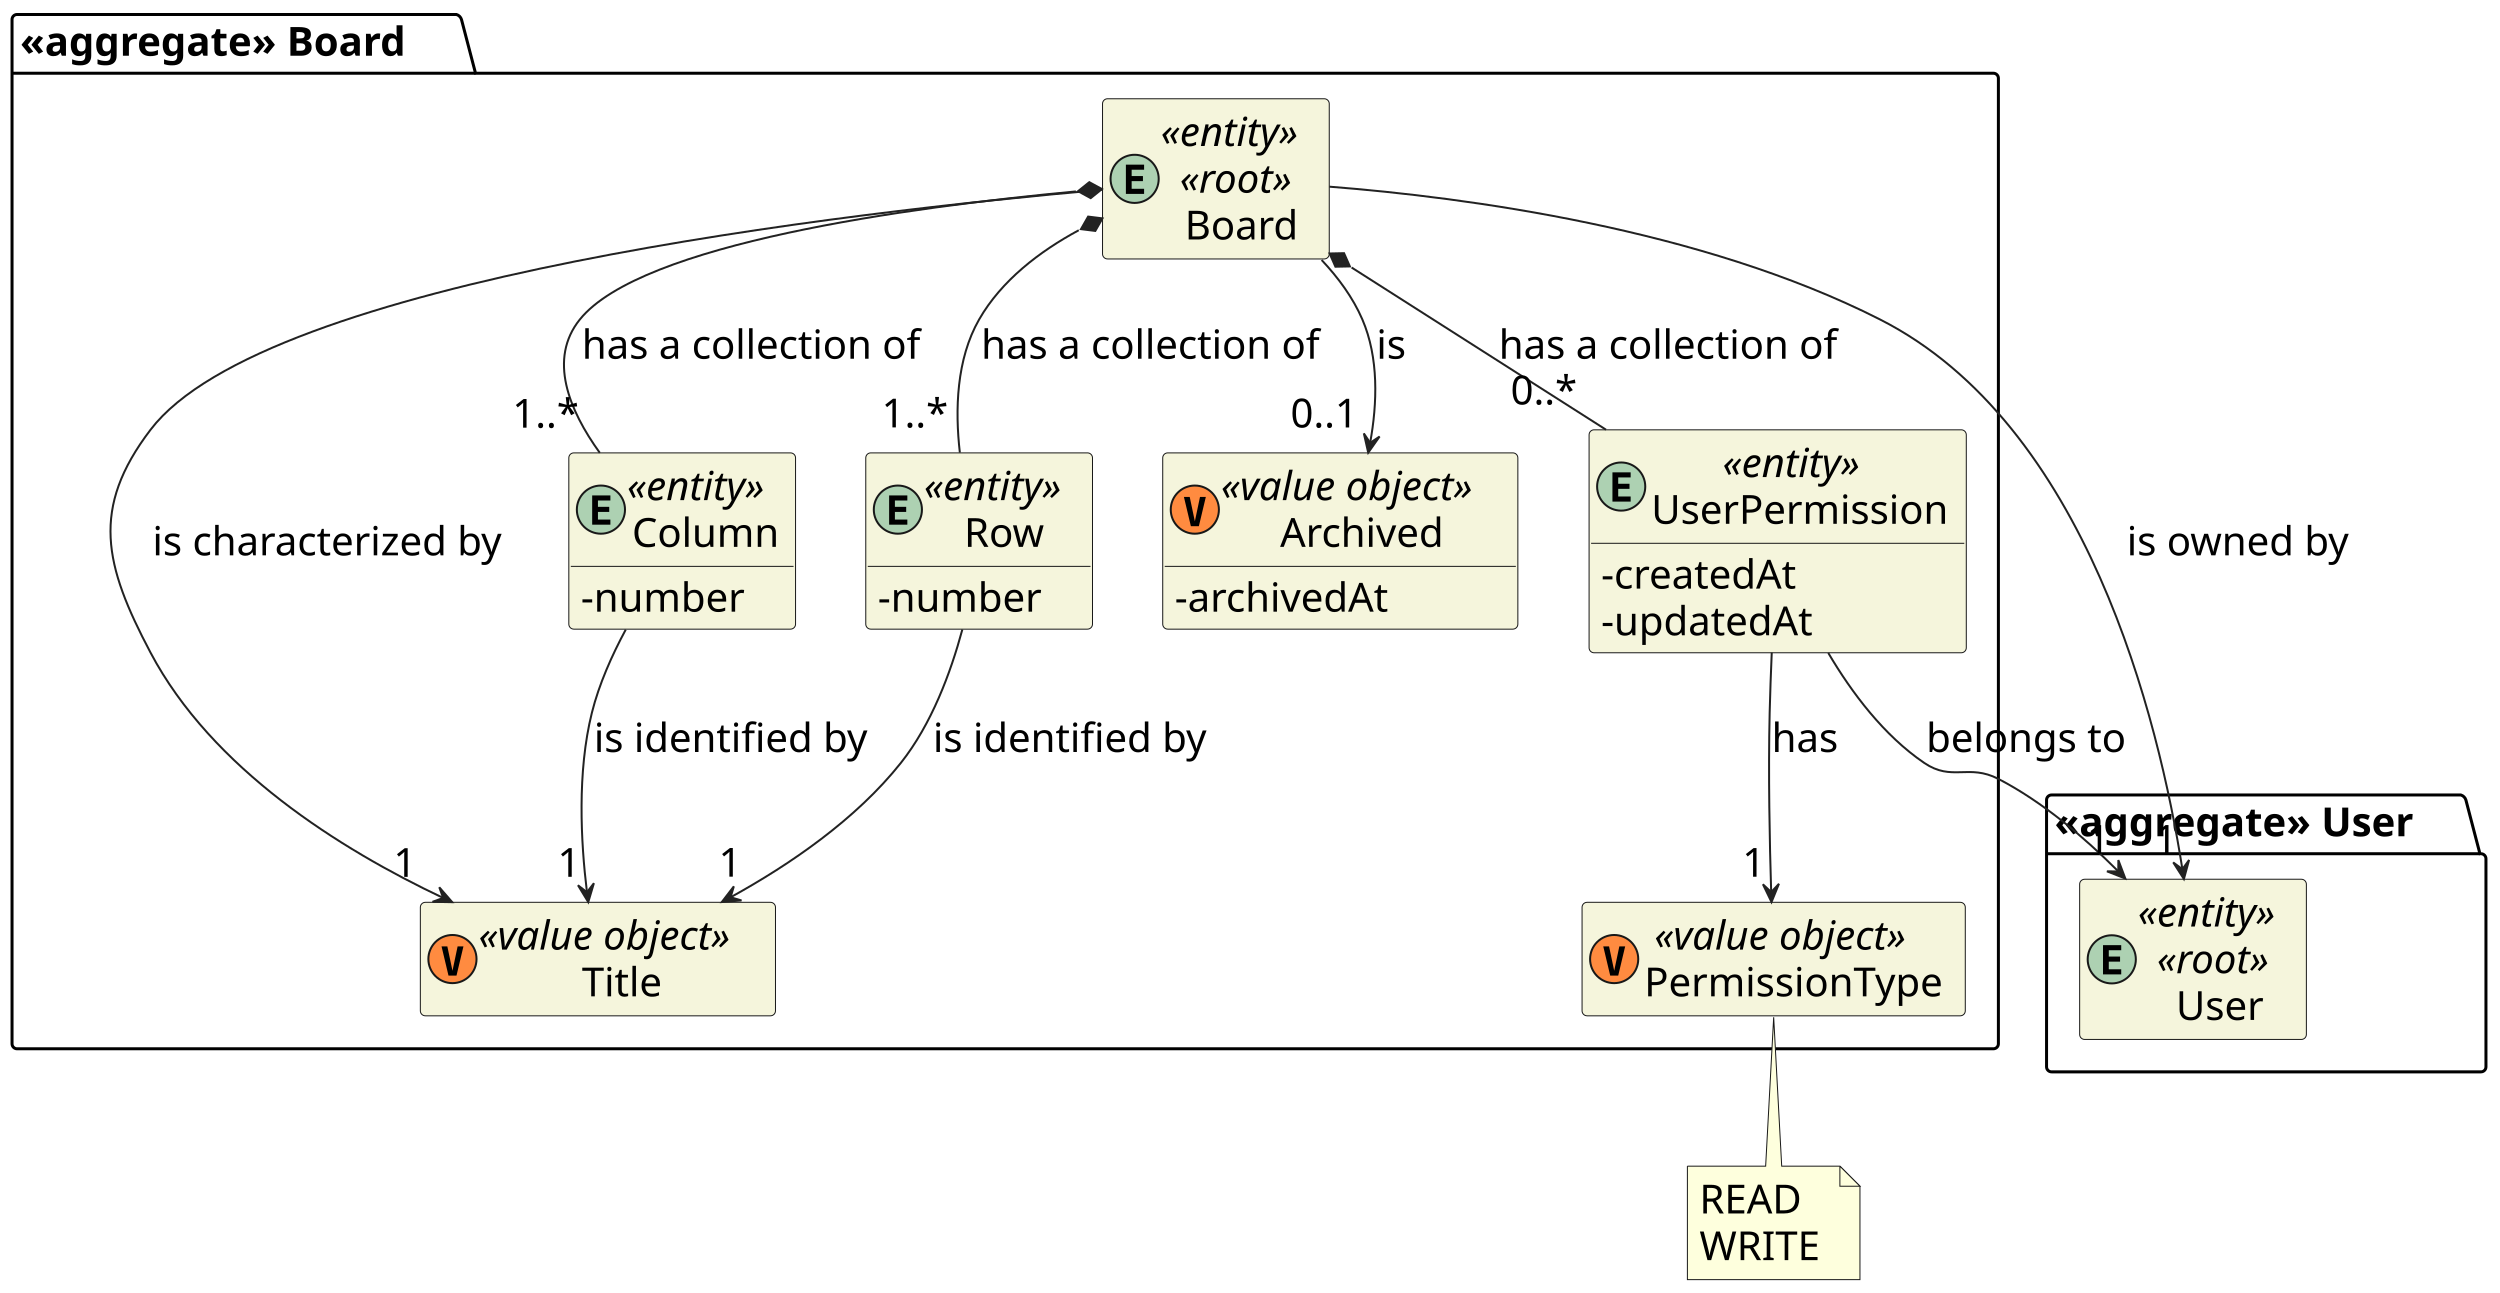
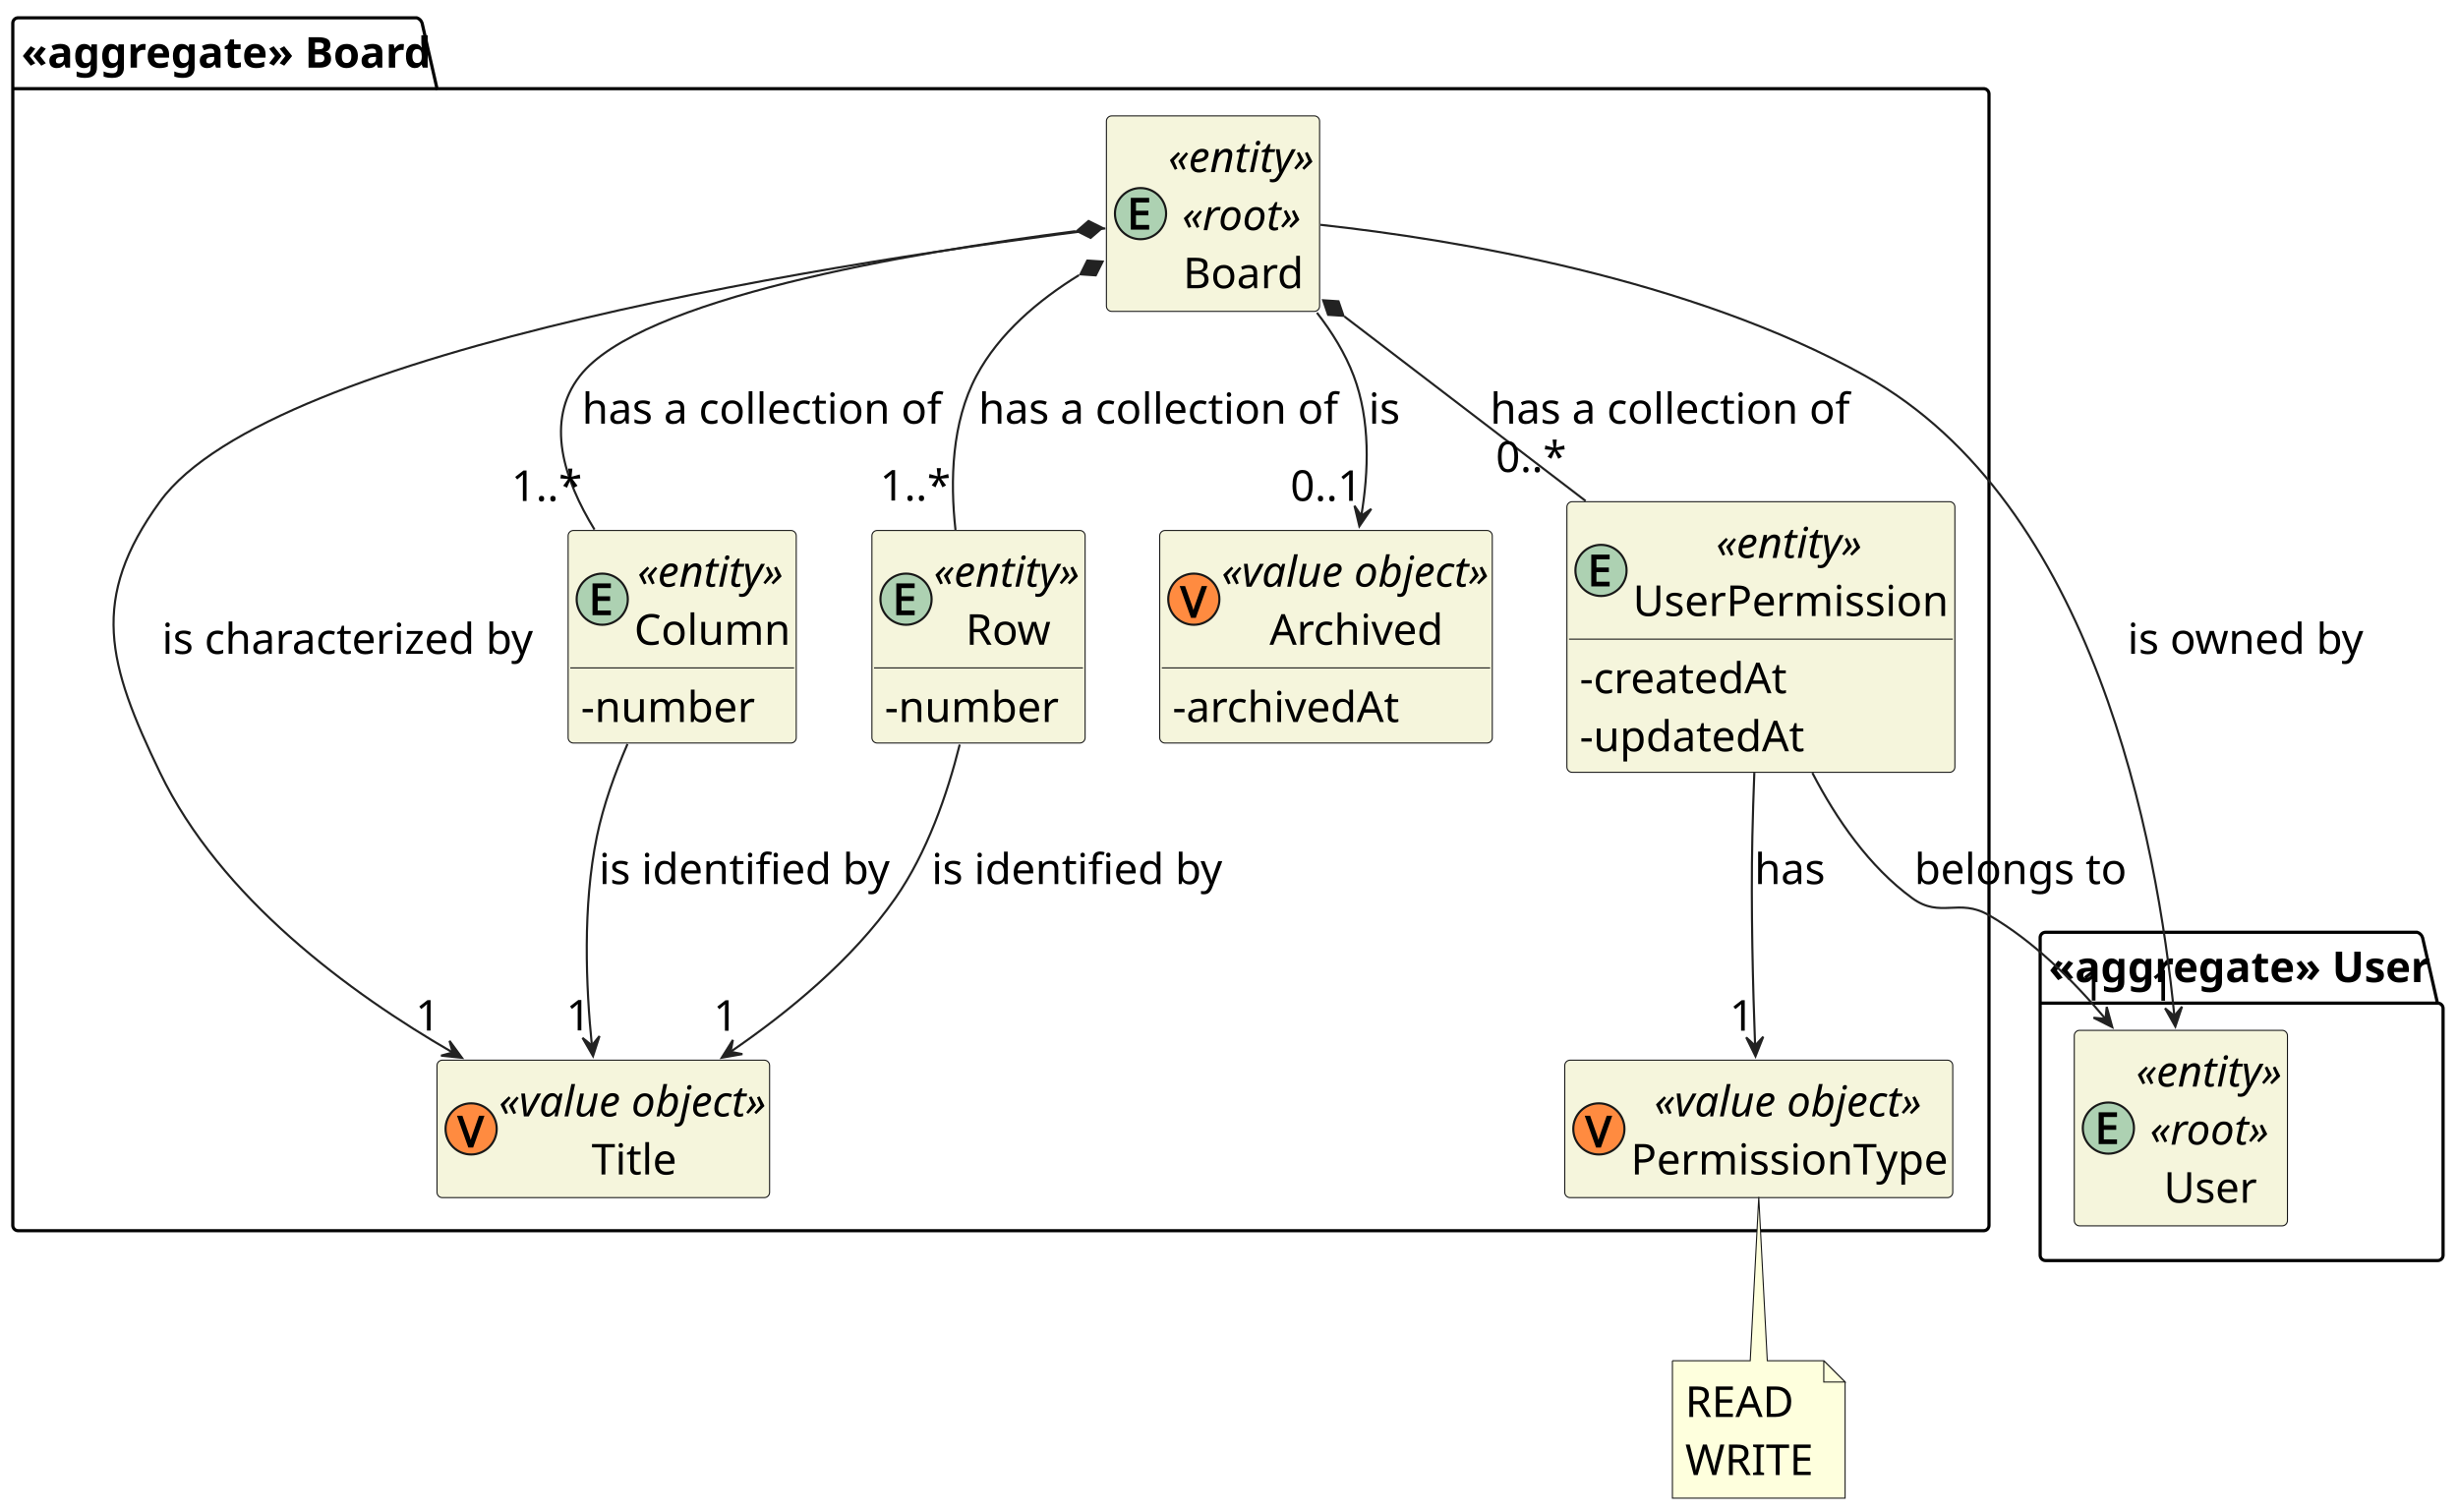
- <svg xmlns="http://www.w3.org/2000/svg" contentStyleType="text/css" height="644px" preserveAspectRatio="none" style="width:1246px;height:644px;background:#FFFFFF;" version="1.1" viewBox="0 0 1246 644" width="1246px" zoomAndPan="magnify">
+ <svg xmlns="http://www.w3.org/2000/svg" contentStyleType="text/css" height="709px" preserveAspectRatio="none" style="width:1153px;height:709px;background:#FFFFFF;" version="1.1" viewBox="0 0 1153 709" width="1153px" zoomAndPan="magnify">
  <defs />
  <g>
    <g id="cluster_&lt;&lt;aggregate&gt;&gt; Board">
-       <path d="M8.5,7.217 L227.5,7.217 A3.75,3.75 0 0 1 230,9.717 L237,36.498 L993.5,36.498 A2.5,2.5 0 0 1 996,38.998 L996,520.217 A2.5,2.5 0 0 1 993.5,522.717 L8.5,522.717 A2.5,2.5 0 0 1 6,520.217 L6,9.717 A2.5,2.5 0 0 1 8.5,7.217 " fill="none" style="stroke:#000000;stroke-width:1.5;" />
-       <line style="stroke:#000000;stroke-width:1.5;" x1="6" x2="237" y1="36.498" y2="36.498" />
-       <text fill="#000000" font-family="sans-serif" font-size="20" font-weight="bold" lengthAdjust="spacing" textLength="218" x="10" y="27.781">«aggregate» Board</text>
+       <path d="M8.5,8.36 L195.5,8.36 A3.75,3.75 0 0 1 198,10.86 L205,41.6 L930.5,41.6 A2.5,2.5 0 0 1 933,44.1 L933,574.86 A2.5,2.5 0 0 1 930.5,577.36 L8.5,577.36 A2.5,2.5 0 0 1 6,574.86 L6,10.86 A2.5,2.5 0 0 1 8.5,8.36 " fill="none" style="stroke:#000000;stroke-width:1.5;" />
+       <line style="stroke:#000000;stroke-width:1.5;" x1="6" x2="205" y1="41.6" y2="41.6" />
+       <text fill="#000000" font-family="sans-serif" font-size="20" font-weight="bold" lengthAdjust="spacing" textLength="186" x="10" y="31.74">«aggregate» Board</text>
    </g>
    <g id="cluster_&lt;&lt;aggregate&gt;&gt; User">
-       <path d="M1022.5,396.217 L1226.5,396.217 A3.75,3.75 0 0 1 1229,398.717 L1236,425.498 L1236.5,425.498 A2.5,2.5 0 0 1 1239,427.998 L1239,531.717 A2.5,2.5 0 0 1 1236.5,534.217 L1022.5,534.217 A2.5,2.5 0 0 1 1020,531.717 L1020,398.717 A2.5,2.5 0 0 1 1022.5,396.217 " fill="none" style="stroke:#000000;stroke-width:1.5;" />
-       <line style="stroke:#000000;stroke-width:1.5;" x1="1020" x2="1236" y1="425.498" y2="425.498" />
-       <text fill="#000000" font-family="sans-serif" font-size="20" font-weight="bold" lengthAdjust="spacing" textLength="203" x="1024" y="416.781">«aggregate» User</text>
+       <path d="M959.5,437.36 L1133.875,437.36 A3.75,3.75 0 0 1 1136.375,439.86 L1143.375,470.6 L1143.5,470.6 A2.5,2.5 0 0 1 1146,473.1 L1146,588.86 A2.5,2.5 0 0 1 1143.5,591.36 L959.5,591.36 A2.5,2.5 0 0 1 957,588.86 L957,439.86 A2.5,2.5 0 0 1 959.5,437.36 " fill="none" style="stroke:#000000;stroke-width:1.5;" />
+       <line style="stroke:#000000;stroke-width:1.5;" x1="957" x2="1143.375" y1="470.6" y2="470.6" />
+       <text fill="#000000" font-family="sans-serif" font-size="20" font-weight="bold" lengthAdjust="spacing" textLength="173.375" x="961" y="460.74">«aggregate» User</text>
    </g>
    <g id="elem_Board">
-       <rect codeLine="29" fill="#F5F5DC" height="79.844" id="Board" rx="2.5" ry="2.5" style="stroke:#181818;stroke-width:0.5;" width="113" x="549.5" y="49.217" />
-       <ellipse cx="565.5" cy="89.139" fill="#ADD1B2" rx="12" ry="12" style="stroke:#181818;stroke-width:1.0;" />
-       <path d="M570.219,96.639 L561.141,96.639 L561.141,82.061 L570.219,82.061 L570.219,84.592 L564.016,84.592 L564.016,87.748 L569.641,87.748 L569.641,90.279 L564.016,90.279 L564.016,94.092 L570.219,94.092 L570.219,96.639 Z " fill="#000000" />
-       <text fill="#000000" font-family="sans-serif" font-size="20" font-style="italic" lengthAdjust="spacing" textLength="83" x="578.5" y="72.781">«entity»</text>
-       <text fill="#000000" font-family="sans-serif" font-size="20" font-style="italic" lengthAdjust="spacing" textLength="64" x="588" y="96.062">«root»</text>
-       <text fill="#000000" font-family="sans-serif" font-size="20" lengthAdjust="spacing" textLength="59" x="590.5" y="119.344">Board</text>
+       <rect codeLine="29" fill="#F5F5DC" height="91.72" id="Board" rx="2.5" ry="2.5" style="stroke:#181818;stroke-width:0.5;" width="100" x="519" y="54.36" />
+       <ellipse cx="535" cy="100.22" fill="#ADD1B2" rx="12" ry="12" style="stroke:#181818;stroke-width:1.0;" />
+       <path d="M539.047,107.72 L530.438,107.72 L530.438,92.814 L539.047,92.814 L539.047,95.017 L532.859,95.017 L532.859,98.861 L538.688,98.861 L538.688,101.032 L532.859,101.032 L532.859,105.517 L539.047,105.517 L539.047,107.72 Z " fill="#000000" />
+       <text fill="#000000" font-family="sans-serif" font-size="20" font-style="italic" lengthAdjust="spacing" textLength="70" x="548" y="80.74">«entity»</text>
+       <text fill="#000000" font-family="sans-serif" font-size="20" font-style="italic" lengthAdjust="spacing" textLength="57" x="554.5" y="107.98">«root»</text>
+       <text fill="#000000" font-family="sans-serif" font-size="20" lengthAdjust="spacing" textLength="56" x="555" y="135.22">Board</text>
    </g>
    <g id="elem_Title">
-       <rect codeLine="40" fill="#F5F5DC" height="56.562" id="Title" rx="2.5" ry="2.5" style="stroke:#181818;stroke-width:0.5;" width="177" x="209.5" y="449.717" />
-       <ellipse cx="225.5" cy="477.998" fill="#FF8B40" rx="12" ry="12" style="stroke:#181818;stroke-width:1.0;" />
-       <path d="M225.516,483.842 L228.078,471.67 L230.984,471.67 L227.516,486.248 L223.531,486.248 L220.062,471.67 L222.953,471.67 L225.516,483.842 Z " fill="#000000" />
-       <text fill="#000000" font-family="sans-serif" font-size="20" font-style="italic" lengthAdjust="spacing" textLength="147" x="238.5" y="473.281">«value object»</text>
-       <text fill="#000000" font-family="sans-serif" font-size="20" lengthAdjust="spacing" textLength="44" x="290" y="496.562">Title</text>
+       <rect codeLine="40" fill="#F5F5DC" height="64.48" id="Title" rx="2.5" ry="2.5" style="stroke:#181818;stroke-width:0.5;" width="156" x="205" y="497.36" />
+       <ellipse cx="221" cy="529.6" fill="#FF8B40" rx="12" ry="12" style="stroke:#181818;stroke-width:1.0;" />
+       <path d="M227.25,523.444 L221.938,538.35 L219.688,538.35 L214.375,523.444 L216.906,523.444 L220.203,532.803 Q220.422,533.397 220.578,533.944 Q220.75,534.491 220.875,534.991 Q221.016,535.475 220.812,535.522 Q220.594,535.491 220.734,534.975 Q220.875,534.459 221.047,533.928 Q221.219,533.381 221.422,532.772 L224.688,523.444 L227.25,523.444 Z " fill="#000000" />
+       <text fill="#000000" font-family="sans-serif" font-size="20" font-style="italic" lengthAdjust="spacing" textLength="126" x="234" y="523.74">«value object»</text>
+       <text fill="#000000" font-family="sans-serif" font-size="20" lengthAdjust="spacing" textLength="39" x="277.5" y="550.98">Title</text>
    </g>
    <g id="elem_Column">
-       <rect codeLine="32" fill="#F5F5DC" height="87.844" id="Column" rx="2.5" ry="2.5" style="stroke:#181818;stroke-width:0.5;" width="113" x="283.5" y="225.717" />
-       <ellipse cx="299.5" cy="253.998" fill="#ADD1B2" rx="12" ry="12" style="stroke:#181818;stroke-width:1.0;" />
-       <path d="M304.219,261.498 L295.141,261.498 L295.141,246.92 L304.219,246.92 L304.219,249.451 L298.016,249.451 L298.016,252.607 L303.641,252.607 L303.641,255.139 L298.016,255.139 L298.016,258.951 L304.219,258.951 L304.219,261.498 Z " fill="#000000" />
-       <text fill="#000000" font-family="sans-serif" font-size="20" font-style="italic" lengthAdjust="spacing" textLength="83" x="312.5" y="249.281">«entity»</text>
-       <text fill="#000000" font-family="sans-serif" font-size="20" lengthAdjust="spacing" textLength="78" x="315" y="272.562">Column</text>
-       <line style="stroke:#181818;stroke-width:0.5;" x1="284.5" x2="395.5" y1="282.279" y2="282.279" />
-       <text fill="#000000" font-family="sans-serif" font-size="20" lengthAdjust="spacing" textLength="86" x="289.5" y="304.844">-number</text>
+       <rect codeLine="32" fill="#F5F5DC" height="99.72" id="Column" rx="2.5" ry="2.5" style="stroke:#181818;stroke-width:0.5;" width="107" x="266.5" y="248.86" />
+       <ellipse cx="282.5" cy="281.1" fill="#ADD1B2" rx="12" ry="12" style="stroke:#181818;stroke-width:1.0;" />
+       <path d="M286.547,288.6 L277.938,288.6 L277.938,273.694 L286.547,273.694 L286.547,275.897 L280.359,275.897 L280.359,279.741 L286.188,279.741 L286.188,281.913 L280.359,281.913 L280.359,286.397 L286.547,286.397 L286.547,288.6 Z " fill="#000000" />
+       <text fill="#000000" font-family="sans-serif" font-size="20" font-style="italic" lengthAdjust="spacing" textLength="70" x="299" y="275.24">«entity»</text>
+       <text fill="#000000" font-family="sans-serif" font-size="20" lengthAdjust="spacing" textLength="73" x="297.5" y="302.48">Column</text>
+       <line style="stroke:#181818;stroke-width:0.5;" x1="267.5" x2="372.5" y1="313.34" y2="313.34" />
+       <text fill="#000000" font-family="sans-serif" font-size="20" lengthAdjust="spacing" textLength="80" x="272.5" y="338.72">-number</text>
    </g>
    <g id="elem_Row">
-       <rect codeLine="36" fill="#F5F5DC" height="87.844" id="Row" rx="2.5" ry="2.5" style="stroke:#181818;stroke-width:0.5;" width="113" x="431.5" y="225.717" />
-       <ellipse cx="447.5" cy="253.998" fill="#ADD1B2" rx="12" ry="12" style="stroke:#181818;stroke-width:1.0;" />
-       <path d="M452.219,261.498 L443.141,261.498 L443.141,246.92 L452.219,246.92 L452.219,249.451 L446.016,249.451 L446.016,252.607 L451.641,252.607 L451.641,255.139 L446.016,255.139 L446.016,258.951 L452.219,258.951 L452.219,261.498 Z " fill="#000000" />
-       <text fill="#000000" font-family="sans-serif" font-size="20" font-style="italic" lengthAdjust="spacing" textLength="83" x="460.5" y="249.281">«entity»</text>
-       <text fill="#000000" font-family="sans-serif" font-size="20" lengthAdjust="spacing" textLength="43" x="480.5" y="272.562">Row</text>
-       <line style="stroke:#181818;stroke-width:0.5;" x1="432.5" x2="543.5" y1="282.279" y2="282.279" />
-       <text fill="#000000" font-family="sans-serif" font-size="20" lengthAdjust="spacing" textLength="86" x="437.5" y="304.844">-number</text>
+       <rect codeLine="36" fill="#F5F5DC" height="99.72" id="Row" rx="2.5" ry="2.5" style="stroke:#181818;stroke-width:0.5;" width="100" x="409" y="248.86" />
+       <ellipse cx="425" cy="281.1" fill="#ADD1B2" rx="12" ry="12" style="stroke:#181818;stroke-width:1.0;" />
+       <path d="M429.047,288.6 L420.438,288.6 L420.438,273.694 L429.047,273.694 L429.047,275.897 L422.859,275.897 L422.859,279.741 L428.688,279.741 L428.688,281.913 L422.859,281.913 L422.859,286.397 L429.047,286.397 L429.047,288.6 Z " fill="#000000" />
+       <text fill="#000000" font-family="sans-serif" font-size="20" font-style="italic" lengthAdjust="spacing" textLength="70" x="438" y="275.24">«entity»</text>
+       <text fill="#000000" font-family="sans-serif" font-size="20" lengthAdjust="spacing" textLength="40" x="453" y="302.48">Row</text>
+       <line style="stroke:#181818;stroke-width:0.5;" x1="410" x2="508" y1="313.34" y2="313.34" />
+       <text fill="#000000" font-family="sans-serif" font-size="20" lengthAdjust="spacing" textLength="80" x="415" y="338.72">-number</text>
    </g>
    <g id="elem_Archived">
-       <rect codeLine="42" fill="#F5F5DC" height="87.844" id="Archived" rx="2.5" ry="2.5" style="stroke:#181818;stroke-width:0.5;" width="177" x="579.5" y="225.717" />
-       <ellipse cx="595.5" cy="253.998" fill="#FF8B40" rx="12" ry="12" style="stroke:#181818;stroke-width:1.0;" />
-       <path d="M595.516,259.842 L598.078,247.67 L600.984,247.67 L597.516,262.248 L593.531,262.248 L590.062,247.67 L592.953,247.67 L595.516,259.842 Z " fill="#000000" />
-       <text fill="#000000" font-family="sans-serif" font-size="20" font-style="italic" lengthAdjust="spacing" textLength="147" x="608.5" y="249.281">«value object»</text>
-       <text fill="#000000" font-family="sans-serif" font-size="20" lengthAdjust="spacing" textLength="88" x="638" y="272.562">Archived</text>
-       <line style="stroke:#181818;stroke-width:0.5;" x1="580.5" x2="755.5" y1="282.279" y2="282.279" />
-       <text fill="#000000" font-family="sans-serif" font-size="20" lengthAdjust="spacing" textLength="115" x="585.5" y="304.844">-archivedAt</text>
+       <rect codeLine="42" fill="#F5F5DC" height="99.72" id="Archived" rx="2.5" ry="2.5" style="stroke:#181818;stroke-width:0.5;" width="156" x="544" y="248.86" />
+       <ellipse cx="560" cy="281.1" fill="#FF8B40" rx="12" ry="12" style="stroke:#181818;stroke-width:1.0;" />
+       <path d="M566.25,274.944 L560.938,289.85 L558.688,289.85 L553.375,274.944 L555.906,274.944 L559.203,284.303 Q559.422,284.897 559.578,285.444 Q559.75,285.991 559.875,286.491 Q560.016,286.975 559.812,287.022 Q559.594,286.991 559.734,286.475 Q559.875,285.959 560.047,285.428 Q560.219,284.881 560.422,284.272 L563.688,274.944 L566.25,274.944 Z " fill="#000000" />
+       <text fill="#000000" font-family="sans-serif" font-size="20" font-style="italic" lengthAdjust="spacing" textLength="126" x="573" y="275.24">«value object»</text>
+       <text fill="#000000" font-family="sans-serif" font-size="20" lengthAdjust="spacing" textLength="81" x="595.5" y="302.48">Archived</text>
+       <line style="stroke:#181818;stroke-width:0.5;" x1="545" x2="699" y1="313.34" y2="313.34" />
+       <text fill="#000000" font-family="sans-serif" font-size="20" lengthAdjust="spacing" textLength="105" x="550" y="338.72">-archivedAt</text>
    </g>
    <g id="elem_UserPermission">
-       <rect codeLine="46" fill="#F5F5DC" height="111.125" id="UserPermission" rx="2.5" ry="2.5" style="stroke:#181818;stroke-width:0.5;" width="188" x="792" y="214.217" />
-       <ellipse cx="808" cy="242.498" fill="#ADD1B2" rx="12" ry="12" style="stroke:#181818;stroke-width:1.0;" />
-       <path d="M812.719,249.998 L803.641,249.998 L803.641,235.42 L812.719,235.42 L812.719,237.951 L806.516,237.951 L806.516,241.107 L812.141,241.107 L812.141,243.639 L806.516,243.639 L806.516,247.451 L812.719,247.451 L812.719,249.998 Z " fill="#000000" />
-       <text fill="#000000" font-family="sans-serif" font-size="20" font-style="italic" lengthAdjust="spacing" textLength="83" x="858.5" y="237.781">«entity»</text>
-       <text fill="#000000" font-family="sans-serif" font-size="20" lengthAdjust="spacing" textLength="154" x="823" y="261.062">UserPermission</text>
-       <line style="stroke:#181818;stroke-width:0.5;" x1="793" x2="979" y1="270.779" y2="270.779" />
-       <text fill="#000000" font-family="sans-serif" font-size="20" lengthAdjust="spacing" textLength="105" x="798" y="293.344">-createdAt</text>
-       <text fill="#000000" font-family="sans-serif" font-size="20" lengthAdjust="spacing" textLength="113" x="798" y="316.625">-updatedAt</text>
+       <rect codeLine="46" fill="#F5F5DC" height="126.96" id="UserPermission" rx="2.5" ry="2.5" style="stroke:#181818;stroke-width:0.5;" width="182" x="735" y="235.36" />
+       <ellipse cx="751" cy="267.6" fill="#ADD1B2" rx="12" ry="12" style="stroke:#181818;stroke-width:1.0;" />
+       <path d="M755.047,275.1 L746.438,275.1 L746.438,260.194 L755.047,260.194 L755.047,262.397 L748.859,262.397 L748.859,266.241 L754.688,266.241 L754.688,268.413 L748.859,268.413 L748.859,272.897 L755.047,272.897 L755.047,275.1 Z " fill="#000000" />
+       <text fill="#000000" font-family="sans-serif" font-size="20" font-style="italic" lengthAdjust="spacing" textLength="70" x="805" y="261.74">«entity»</text>
+       <text fill="#000000" font-family="sans-serif" font-size="20" lengthAdjust="spacing" textLength="148" x="766" y="288.98">UserPermission</text>
+       <line style="stroke:#181818;stroke-width:0.5;" x1="736" x2="916" y1="299.84" y2="299.84" />
+       <text fill="#000000" font-family="sans-serif" font-size="20" lengthAdjust="spacing" textLength="96" x="741" y="325.22">-createdAt</text>
+       <text fill="#000000" font-family="sans-serif" font-size="20" lengthAdjust="spacing" textLength="103" x="741" y="352.46">-updatedAt</text>
    </g>
    <g id="elem_PermissionType">
-       <rect codeLine="51" fill="#F5F5DC" height="56.562" id="PermissionType" rx="2.5" ry="2.5" style="stroke:#181818;stroke-width:0.5;" width="191" x="788.5" y="449.717" />
-       <ellipse cx="804.5" cy="477.998" fill="#FF8B40" rx="12" ry="12" style="stroke:#181818;stroke-width:1.0;" />
-       <path d="M804.516,483.842 L807.078,471.67 L809.984,471.67 L806.516,486.248 L802.531,486.248 L799.062,471.67 L801.953,471.67 L804.516,483.842 Z " fill="#000000" />
-       <text fill="#000000" font-family="sans-serif" font-size="20" font-style="italic" lengthAdjust="spacing" textLength="147" x="824.5" y="473.281">«value object»</text>
-       <text fill="#000000" font-family="sans-serif" font-size="20" lengthAdjust="spacing" textLength="157" x="819.5" y="496.562">PermissionType</text>
+       <rect codeLine="51" fill="#F5F5DC" height="64.48" id="PermissionType" rx="2.5" ry="2.5" style="stroke:#181818;stroke-width:0.5;" width="182" x="734" y="497.36" />
+       <ellipse cx="750" cy="529.6" fill="#FF8B40" rx="12" ry="12" style="stroke:#181818;stroke-width:1.0;" />
+       <path d="M756.25,523.444 L750.938,538.35 L748.688,538.35 L743.375,523.444 L745.906,523.444 L749.203,532.803 Q749.422,533.397 749.578,533.944 Q749.75,534.491 749.875,534.991 Q750.016,535.475 749.812,535.522 Q749.594,535.491 749.734,534.975 Q749.875,534.459 750.047,533.928 Q750.219,533.381 750.422,532.772 L753.688,523.444 L756.25,523.444 Z " fill="#000000" />
+       <text fill="#000000" font-family="sans-serif" font-size="20" font-style="italic" lengthAdjust="spacing" textLength="126" x="776" y="523.74">«value object»</text>
+       <text fill="#000000" font-family="sans-serif" font-size="20" lengthAdjust="spacing" textLength="148" x="765" y="550.98">PermissionType</text>
    </g>
    <g id="elem_User">
-       <rect codeLine="26" fill="#F5F5DC" height="79.844" id="User" rx="2.5" ry="2.5" style="stroke:#181818;stroke-width:0.5;" width="113" x="1036.5" y="438.217" />
-       <ellipse cx="1052.5" cy="478.139" fill="#ADD1B2" rx="12" ry="12" style="stroke:#181818;stroke-width:1.0;" />
-       <path d="M1057.219,485.639 L1048.141,485.639 L1048.141,471.06 L1057.219,471.06 L1057.219,473.592 L1051.016,473.592 L1051.016,476.748 L1056.641,476.748 L1056.641,479.279 L1051.016,479.279 L1051.016,483.092 L1057.219,483.092 L1057.219,485.639 Z " fill="#000000" />
-       <text fill="#000000" font-family="sans-serif" font-size="20" font-style="italic" lengthAdjust="spacing" textLength="83" x="1065.5" y="461.781">«entity»</text>
-       <text fill="#000000" font-family="sans-serif" font-size="20" font-style="italic" lengthAdjust="spacing" textLength="64" x="1075" y="485.062">«root»</text>
-       <text fill="#000000" font-family="sans-serif" font-size="20" lengthAdjust="spacing" textLength="45" x="1084.5" y="508.344">User</text>
+       <rect codeLine="26" fill="#F5F5DC" height="91.72" id="User" rx="2.5" ry="2.5" style="stroke:#181818;stroke-width:0.5;" width="100" x="973" y="483.36" />
+       <ellipse cx="989" cy="529.22" fill="#ADD1B2" rx="12" ry="12" style="stroke:#181818;stroke-width:1.0;" />
+       <path d="M993.047,536.72 L984.438,536.72 L984.438,521.814 L993.047,521.814 L993.047,524.017 L986.859,524.017 L986.859,527.861 L992.688,527.861 L992.688,530.033 L986.859,530.033 L986.859,534.517 L993.047,534.517 L993.047,536.72 Z " fill="#000000" />
+       <text fill="#000000" font-family="sans-serif" font-size="20" font-style="italic" lengthAdjust="spacing" textLength="70" x="1002" y="509.74">«entity»</text>
+       <text fill="#000000" font-family="sans-serif" font-size="20" font-style="italic" lengthAdjust="spacing" textLength="57" x="1008.5" y="536.98">«root»</text>
+       <text fill="#000000" font-family="sans-serif" font-size="20" lengthAdjust="spacing" textLength="44" x="1015" y="564.22">User</text>
    </g>
    <g id="elem_GMN12">
-       <path d="M841,581.217 L841,637.779 A0,0 0 0 0 841,637.779 L927,637.779 A0,0 0 0 0 927,637.779 L927,591.217 L917,581.217 L888,581.217 L884,506.997 L880,581.217 L841,581.217 A0,0 0 0 0 841,581.217 " fill="#FEFFDD" style="stroke:#181818;stroke-width:0.5;" />
-       <path d="M917,581.217 L917,591.217 L927,591.217 L917,581.217 " fill="#FEFFDD" style="stroke:#181818;stroke-width:0.5;" />
-       <text fill="#000000" font-family="sans-serif" font-size="20" lengthAdjust="spacing" textLength="56" x="847" y="604.781">READ</text>
-       <text fill="#000000" font-family="sans-serif" font-size="20" lengthAdjust="spacing" textLength="65" x="847" y="628.062">WRITE</text>
+       <path d="M784.5,638.36 L784.5,702.84 A0,0 0 0 0 784.5,702.84 L865.5,702.84 A0,0 0 0 0 865.5,702.84 L865.5,648.36 L855.5,638.36 L829,638.36 L825,561.55 L821,638.36 L784.5,638.36 A0,0 0 0 0 784.5,638.36 " fill="#FEFFDD" style="stroke:#181818;stroke-width:0.5;" />
+       <path d="M855.5,638.36 L855.5,648.36 L865.5,648.36 L855.5,638.36 " fill="#FEFFDD" style="stroke:#181818;stroke-width:0.5;" />
+       <text fill="#000000" font-family="sans-serif" font-size="20" lengthAdjust="spacing" textLength="51" x="790.5" y="664.74">READ</text>
+       <text fill="#000000" font-family="sans-serif" font-size="20" lengthAdjust="spacing" textLength="60" x="790.5" y="691.98">WRITE</text>
    </g>
    <g id="link_Board_Title">
-       <path codeLine="59" d="M549.12,94.607 C424.18,105.577 132.33,138.887 75,214.217 C45.12,253.477 51.95,281.607 75,325.217 C105.61,383.117 169.27,423.107 220.77,447.477 " fill="none" id="Board-to-Title" style="stroke:#222222;stroke-width:1.0;" />
-       <polygon fill="#222222" points="225.4,449.647,218.937,442.215,220.869,447.532,215.553,449.464,225.4,449.647" style="stroke:#222222;stroke-width:1.0;" />
-       <text fill="#000000" font-family="sans-serif" font-size="20" lengthAdjust="spacing" textLength="189" x="76" y="276.781">is characterized by</text>
-       <text fill="#000000" font-family="sans-serif" font-size="20" lengthAdjust="spacing" textLength="13" x="196.086" y="437.021">1</text>
+       <path codeLine="59" d="M518.52,107.14 C403.45,121.49 127.59,162.9 75,235.36 C41.84,281.04 50.52,311.5 75,362.36 C103.36,421.28 163.95,465.8 212.45,493.82 " fill="none" id="Board-to-Title" style="stroke:#222222;stroke-width:1.0;" />
+       <polygon fill="#222222" points="216.69,496.24,210.866,488.298,212.351,493.756,206.892,495.241,216.69,496.24" style="stroke:#222222;stroke-width:1.0;" />
+       <text fill="#000000" font-family="sans-serif" font-size="20" lengthAdjust="spacing" textLength="172" x="76" y="306.74">is characterized by</text>
+       <text fill="#000000" font-family="sans-serif" font-size="20" lengthAdjust="spacing" textLength="11" x="194.894" y="483.465">1</text>
    </g>
    <g id="link_Board_Column">
-       <path codeLine="60" d="M536.24,95.407 C452.48,103.257 319.44,121.437 289,159.217 C273.14,178.897 283.52,204.307 298.94,225.697 " fill="none" id="Board-backto-Column" style="stroke:#222222;stroke-width:1.0;" />
-       <polygon fill="#222222" points="549.23,94.237,542.898,90.786,537.278,95.304,543.61,98.755,549.23,94.237" style="stroke:#222222;stroke-width:1.0;" />
-       <text fill="#000000" font-family="sans-serif" font-size="20" lengthAdjust="spacing" textLength="181" x="290" y="178.781">has a collection of</text>
-       <text fill="#000000" font-family="sans-serif" font-size="20" lengthAdjust="spacing" textLength="35" x="255.339" y="213.139">1..*</text>
+       <path codeLine="60" d="M504.48,108.46 C425.94,118.58 300.26,140.07 272,176.36 C255.56,197.47 264.47,224.94 278.86,248.41 " fill="none" id="Board-backto-Column" style="stroke:#222222;stroke-width:1.0;" />
+       <polygon fill="#222222" points="517.06,106.89,510.61,103.666,505.153,108.38,511.603,111.604,517.06,106.89" style="stroke:#222222;stroke-width:1.0;" />
+       <text fill="#000000" font-family="sans-serif" font-size="20" lengthAdjust="spacing" textLength="167" x="273" y="198.74">has a collection of</text>
+       <text fill="#000000" font-family="sans-serif" font-size="20" lengthAdjust="spacing" textLength="32" x="239.896" y="235.028">1..*</text>
    </g>
    <g id="link_Board_Row">
-       <path codeLine="61" d="M537.65,114.747 C518.13,125.287 499.15,139.777 488,159.217 C476.65,179.007 475.94,204.297 478.39,225.597 " fill="none" id="Board-backto-Row" style="stroke:#222222;stroke-width:1.0;" />
-       <polygon fill="#222222" points="549.48,108.837,542.325,107.942,538.747,114.203,545.902,115.098,549.48,108.837" style="stroke:#222222;stroke-width:1.0;" />
-       <text fill="#000000" font-family="sans-serif" font-size="20" lengthAdjust="spacing" textLength="181" x="489" y="178.781">has a collection of</text>
-       <text fill="#000000" font-family="sans-serif" font-size="20" lengthAdjust="spacing" textLength="35" x="439.408" y="213.024">1..*</text>
+       <path codeLine="61" d="M506.1,129.09 C487.16,140.78 468.61,156.39 458,176.36 C446.42,198.16 445.64,225.41 448.2,248.58 " fill="none" id="Board-backto-Row" style="stroke:#222222;stroke-width:1.0;" />
+       <polygon fill="#222222" points="517.21,122.72,510.015,122.239,506.803,128.695,513.998,129.176,517.21,122.72" style="stroke:#222222;stroke-width:1.0;" />
+       <text fill="#000000" font-family="sans-serif" font-size="20" lengthAdjust="spacing" textLength="167" x="459" y="198.74">has a collection of</text>
+       <text fill="#000000" font-family="sans-serif" font-size="20" lengthAdjust="spacing" textLength="32" x="412.766" y="234.821">1..*</text>
    </g>
    <g id="link_Board_UserPermission">
-       <path codeLine="62" d="M673.64,133.337 C711.75,157.637 759.73,188.217 800.44,214.167 " fill="none" id="Board-backto-UserPermission" style="stroke:#222222;stroke-width:1.0;" />
-       <polygon fill="#222222" points="662.66,126.337,665.573,132.933,672.782,132.782,669.87,126.185,662.66,126.337" style="stroke:#222222;stroke-width:1.0;" />
-       <text fill="#000000" font-family="sans-serif" font-size="20" lengthAdjust="spacing" textLength="181" x="747" y="178.781">has a collection of</text>
-       <text fill="#000000" font-family="sans-serif" font-size="20" lengthAdjust="spacing" textLength="35" x="752.88" y="201.569">0..*</text>
+       <path codeLine="62" d="M630.62,148.47 C664.54,174.41 707.07,206.93 743.78,235 " fill="none" id="Board-backto-UserPermission" style="stroke:#222222;stroke-width:1.0;" />
+       <polygon fill="#222222" points="620.67,140.87,623.006,147.692,630.202,148.16,627.866,141.338,620.67,140.87" style="stroke:#222222;stroke-width:1.0;" />
+       <text fill="#000000" font-family="sans-serif" font-size="20" lengthAdjust="spacing" textLength="167" x="699" y="198.74">has a collection of</text>
+       <text fill="#000000" font-family="sans-serif" font-size="20" lengthAdjust="spacing" textLength="32" x="701.651" y="221.417">0..*</text>
    </g>
    <g id="link_UserPermission_PermissionType">
-       <path codeLine="64" d="M883.04,325.247 C882.61,335.217 882.23,345.527 882,355.217 C881.28,385.467 881.99,419.937 882.75,444.507 " fill="none" id="UserPermission-to-PermissionType" style="stroke:#222222;stroke-width:1.0;" />
-       <polygon fill="#222222" points="882.92,449.597,886.635,440.476,882.763,444.599,878.639,440.727,882.92,449.597" style="stroke:#222222;stroke-width:1.0;" />
-       <text fill="#000000" font-family="sans-serif" font-size="20" lengthAdjust="spacing" textLength="35" x="883" y="374.781">has</text>
-       <text fill="#000000" font-family="sans-serif" font-size="20" lengthAdjust="spacing" textLength="13" x="868.357" y="436.961">1</text>
+       <path codeLine="64" d="M822.92,362.54 C822.54,372.51 822.21,382.72 822,392.36 C821.28,425.59 822.26,463.38 823.29,490.67 " fill="none" id="UserPermission-to-PermissionType" style="stroke:#222222;stroke-width:1.0;" />
+       <polygon fill="#222222" points="823.47,495.52,827.107,486.367,823.27,490.524,819.114,486.687,823.47,495.52" style="stroke:#222222;stroke-width:1.0;" />
+       <text fill="#000000" font-family="sans-serif" font-size="20" lengthAdjust="spacing" textLength="33" x="823" y="414.74">has</text>
+       <text fill="#000000" font-family="sans-serif" font-size="20" lengthAdjust="spacing" textLength="11" x="811.332" y="483.512">1</text>
    </g>
    <g id="link_UserPermission_User">
-       <path codeLine="65" d="M911.2,325.407 C923.03,345.467 938.98,366.587 959,380.217 C972.91,389.687 981.06,380.487 996,388.217 C1018.08,399.647 1038.91,417.427 1055.56,434.107 " fill="none" id="UserPermission-to-User" style="stroke:#222222;stroke-width:1.0;" />
-       <polygon fill="#222222" points="1059.27,437.867,1055.79,428.653,1055.756,434.31,1050.099,434.276,1059.27,437.867" style="stroke:#222222;stroke-width:1.0;" />
-       <text fill="#000000" font-family="sans-serif" font-size="20" lengthAdjust="spacing" textLength="105" x="960" y="374.781">belongs to</text>
-       <text fill="#000000" font-family="sans-serif" font-size="20" lengthAdjust="spacing" textLength="13" x="1040.11" y="425.525">1</text>
+       <path codeLine="65" d="M850.15,362.6 C861.36,384.18 876.77,406.6 897,421.36 C910.24,431.02 918.82,421.13 933,429.36 C953.93,441.51 972.74,460.17 987.68,478.03 " fill="none" id="UserPermission-to-User" style="stroke:#222222;stroke-width:1.0;" />
+       <polygon fill="#222222" points="990.83,481.87,988.221,472.373,987.662,478.002,982.032,477.443,990.83,481.87" style="stroke:#222222;stroke-width:1.0;" />
+       <text fill="#000000" font-family="sans-serif" font-size="20" lengthAdjust="spacing" textLength="98" x="898" y="414.74">belongs to</text>
+       <text fill="#000000" font-family="sans-serif" font-size="20" lengthAdjust="spacing" textLength="11" x="975.857" y="469.417">1</text>
    </g>
    <g id="link_Row_Title">
-       <path codeLine="67" d="M479.64,313.727 C473.8,335.377 464.24,361.017 449,380.217 C426.66,408.357 393.8,430.837 364.43,447.037 " fill="none" id="Row-to-Title" style="stroke:#222222;stroke-width:1.0;" />
-       <polygon fill="#222222" points="359.75,449.577,369.567,448.79,364.142,447.188,365.745,441.762,359.75,449.577" style="stroke:#222222;stroke-width:1.0;" />
-       <text fill="#000000" font-family="sans-serif" font-size="20" lengthAdjust="spacing" textLength="148" x="465" y="374.781">is identified by</text>
-       <text fill="#000000" font-family="sans-serif" font-size="20" lengthAdjust="spacing" textLength="13" x="358.145" y="436.937">1</text>
+       <path codeLine="67" d="M450.18,349.32 C444.33,372.66 434.89,400.01 420,421.36 C399.84,450.25 369.59,475.04 342.63,493.46 " fill="none" id="Row-to-Title" style="stroke:#222222;stroke-width:1.0;" />
+       <polygon fill="#222222" points="338.55,496.21,348.251,494.507,342.699,493.42,343.787,487.869,338.55,496.21" style="stroke:#222222;stroke-width:1.0;" />
+       <text fill="#000000" font-family="sans-serif" font-size="20" lengthAdjust="spacing" textLength="134" x="437" y="414.74">is identified by</text>
+       <text fill="#000000" font-family="sans-serif" font-size="20" lengthAdjust="spacing" textLength="11" x="334.676" y="483.548">1</text>
    </g>
    <g id="link_Column_Title">
-       <path codeLine="69" d="M311.87,313.797 C304.97,326.607 298.54,341.027 295,355.217 C287.62,384.767 289.48,419.607 292.52,444.477 " fill="none" id="Column-to-Title" style="stroke:#222222;stroke-width:1.0;" />
-       <polygon fill="#222222" points="293.19,449.627,295.999,440.187,292.547,444.668,288.066,441.216,293.19,449.627" style="stroke:#222222;stroke-width:1.0;" />
-       <text fill="#000000" font-family="sans-serif" font-size="20" lengthAdjust="spacing" textLength="148" x="296" y="374.781">is identified by</text>
-       <text fill="#000000" font-family="sans-serif" font-size="20" lengthAdjust="spacing" textLength="13" x="277.857" y="436.997">1</text>
+       <path codeLine="69" d="M294.34,349.05 C288.44,362.71 283.01,377.8 280,392.36 C273.24,425.01 274.85,463.01 277.65,490.53 " fill="none" id="Column-to-Title" style="stroke:#222222;stroke-width:1.0;" />
+       <polygon fill="#222222" points="278.18,495.43,281.206,486.058,277.651,490.458,273.251,486.903,278.18,495.43" style="stroke:#222222;stroke-width:1.0;" />
+       <text fill="#000000" font-family="sans-serif" font-size="20" lengthAdjust="spacing" textLength="134" x="281" y="414.74">is identified by</text>
+       <text fill="#000000" font-family="sans-serif" font-size="20" lengthAdjust="spacing" textLength="11" x="265.606" y="483.407">1</text>
    </g>
    <g id="link_Board_User">
-       <path codeLine="71" d="M662.54,93.037 C730.9,98.397 847.88,113.987 937,159.217 C1040.09,211.527 1075.9,358.497 1087.65,432.887 " fill="none" id="Board-to-User" style="stroke:#222222;stroke-width:1.0;" />
-       <polygon fill="#222222" points="1088.45,438.117,1091.041,428.615,1087.693,433.174,1083.133,429.826,1088.45,438.117" style="stroke:#222222;stroke-width:1.0;" />
-       <text fill="#000000" font-family="sans-serif" font-size="20" lengthAdjust="spacing" textLength="119" x="1060" y="276.781">is owned by</text>
-       <text fill="#000000" font-family="sans-serif" font-size="20" lengthAdjust="spacing" textLength="13" x="1073.689" y="425.492">1</text>
+       <path codeLine="71" d="M619.4,105.46 C682.62,112.38 792.71,130.47 875,176.36 C982.5,236.3 1011.92,394.45 1019.97,476.82 " fill="none" id="Board-to-User" style="stroke:#222222;stroke-width:1.0;" />
+       <polygon fill="#222222" points="1020.41,481.59,1023.543,472.253,1019.938,476.612,1015.578,473.008,1020.41,481.59" style="stroke:#222222;stroke-width:1.0;" />
+       <text fill="#000000" font-family="sans-serif" font-size="20" lengthAdjust="spacing" textLength="110" x="998" y="306.74">is owned by</text>
+       <text fill="#000000" font-family="sans-serif" font-size="20" lengthAdjust="spacing" textLength="11" x="1008.482" y="469.485">1</text>
    </g>
    <g id="link_Board_Archived">
-       <path codeLine="72" d="M658.69,129.577 C666.96,138.357 674.31,148.327 679,159.217 C687.22,178.307 686.47,200.947 682.89,220.667 " fill="none" id="Board-to-Archived" style="stroke:#222222;stroke-width:1.0;" />
-       <polygon fill="#222222" points="681.92,225.617,687.589,217.563,682.89,220.712,679.741,216.012,681.92,225.617" style="stroke:#222222;stroke-width:1.0;" />
-       <text fill="#000000" font-family="sans-serif" font-size="20" lengthAdjust="spacing" textLength="16" x="686" y="178.781">is</text>
-       <text fill="#000000" font-family="sans-serif" font-size="20" lengthAdjust="spacing" textLength="38" x="643.174" y="213.047">0..1</text>
+       <path codeLine="72" d="M617.75,146.7 C624.81,155.79 631.02,165.81 635,176.36 C642.81,197.04 642.1,221.02 638.52,242.19 " fill="none" id="Board-to-Archived" style="stroke:#222222;stroke-width:1.0;" />
+       <polygon fill="#222222" points="637.66,246.88,643.235,238.761,638.572,241.964,635.369,237.301,637.66,246.88" style="stroke:#222222;stroke-width:1.0;" />
+       <text fill="#000000" font-family="sans-serif" font-size="20" lengthAdjust="spacing" textLength="15" x="642" y="198.74">is</text>
+       <text fill="#000000" font-family="sans-serif" font-size="20" lengthAdjust="spacing" textLength="32" x="605.304" y="234.972">0..1</text>
    </g>
  </g>
</svg>
